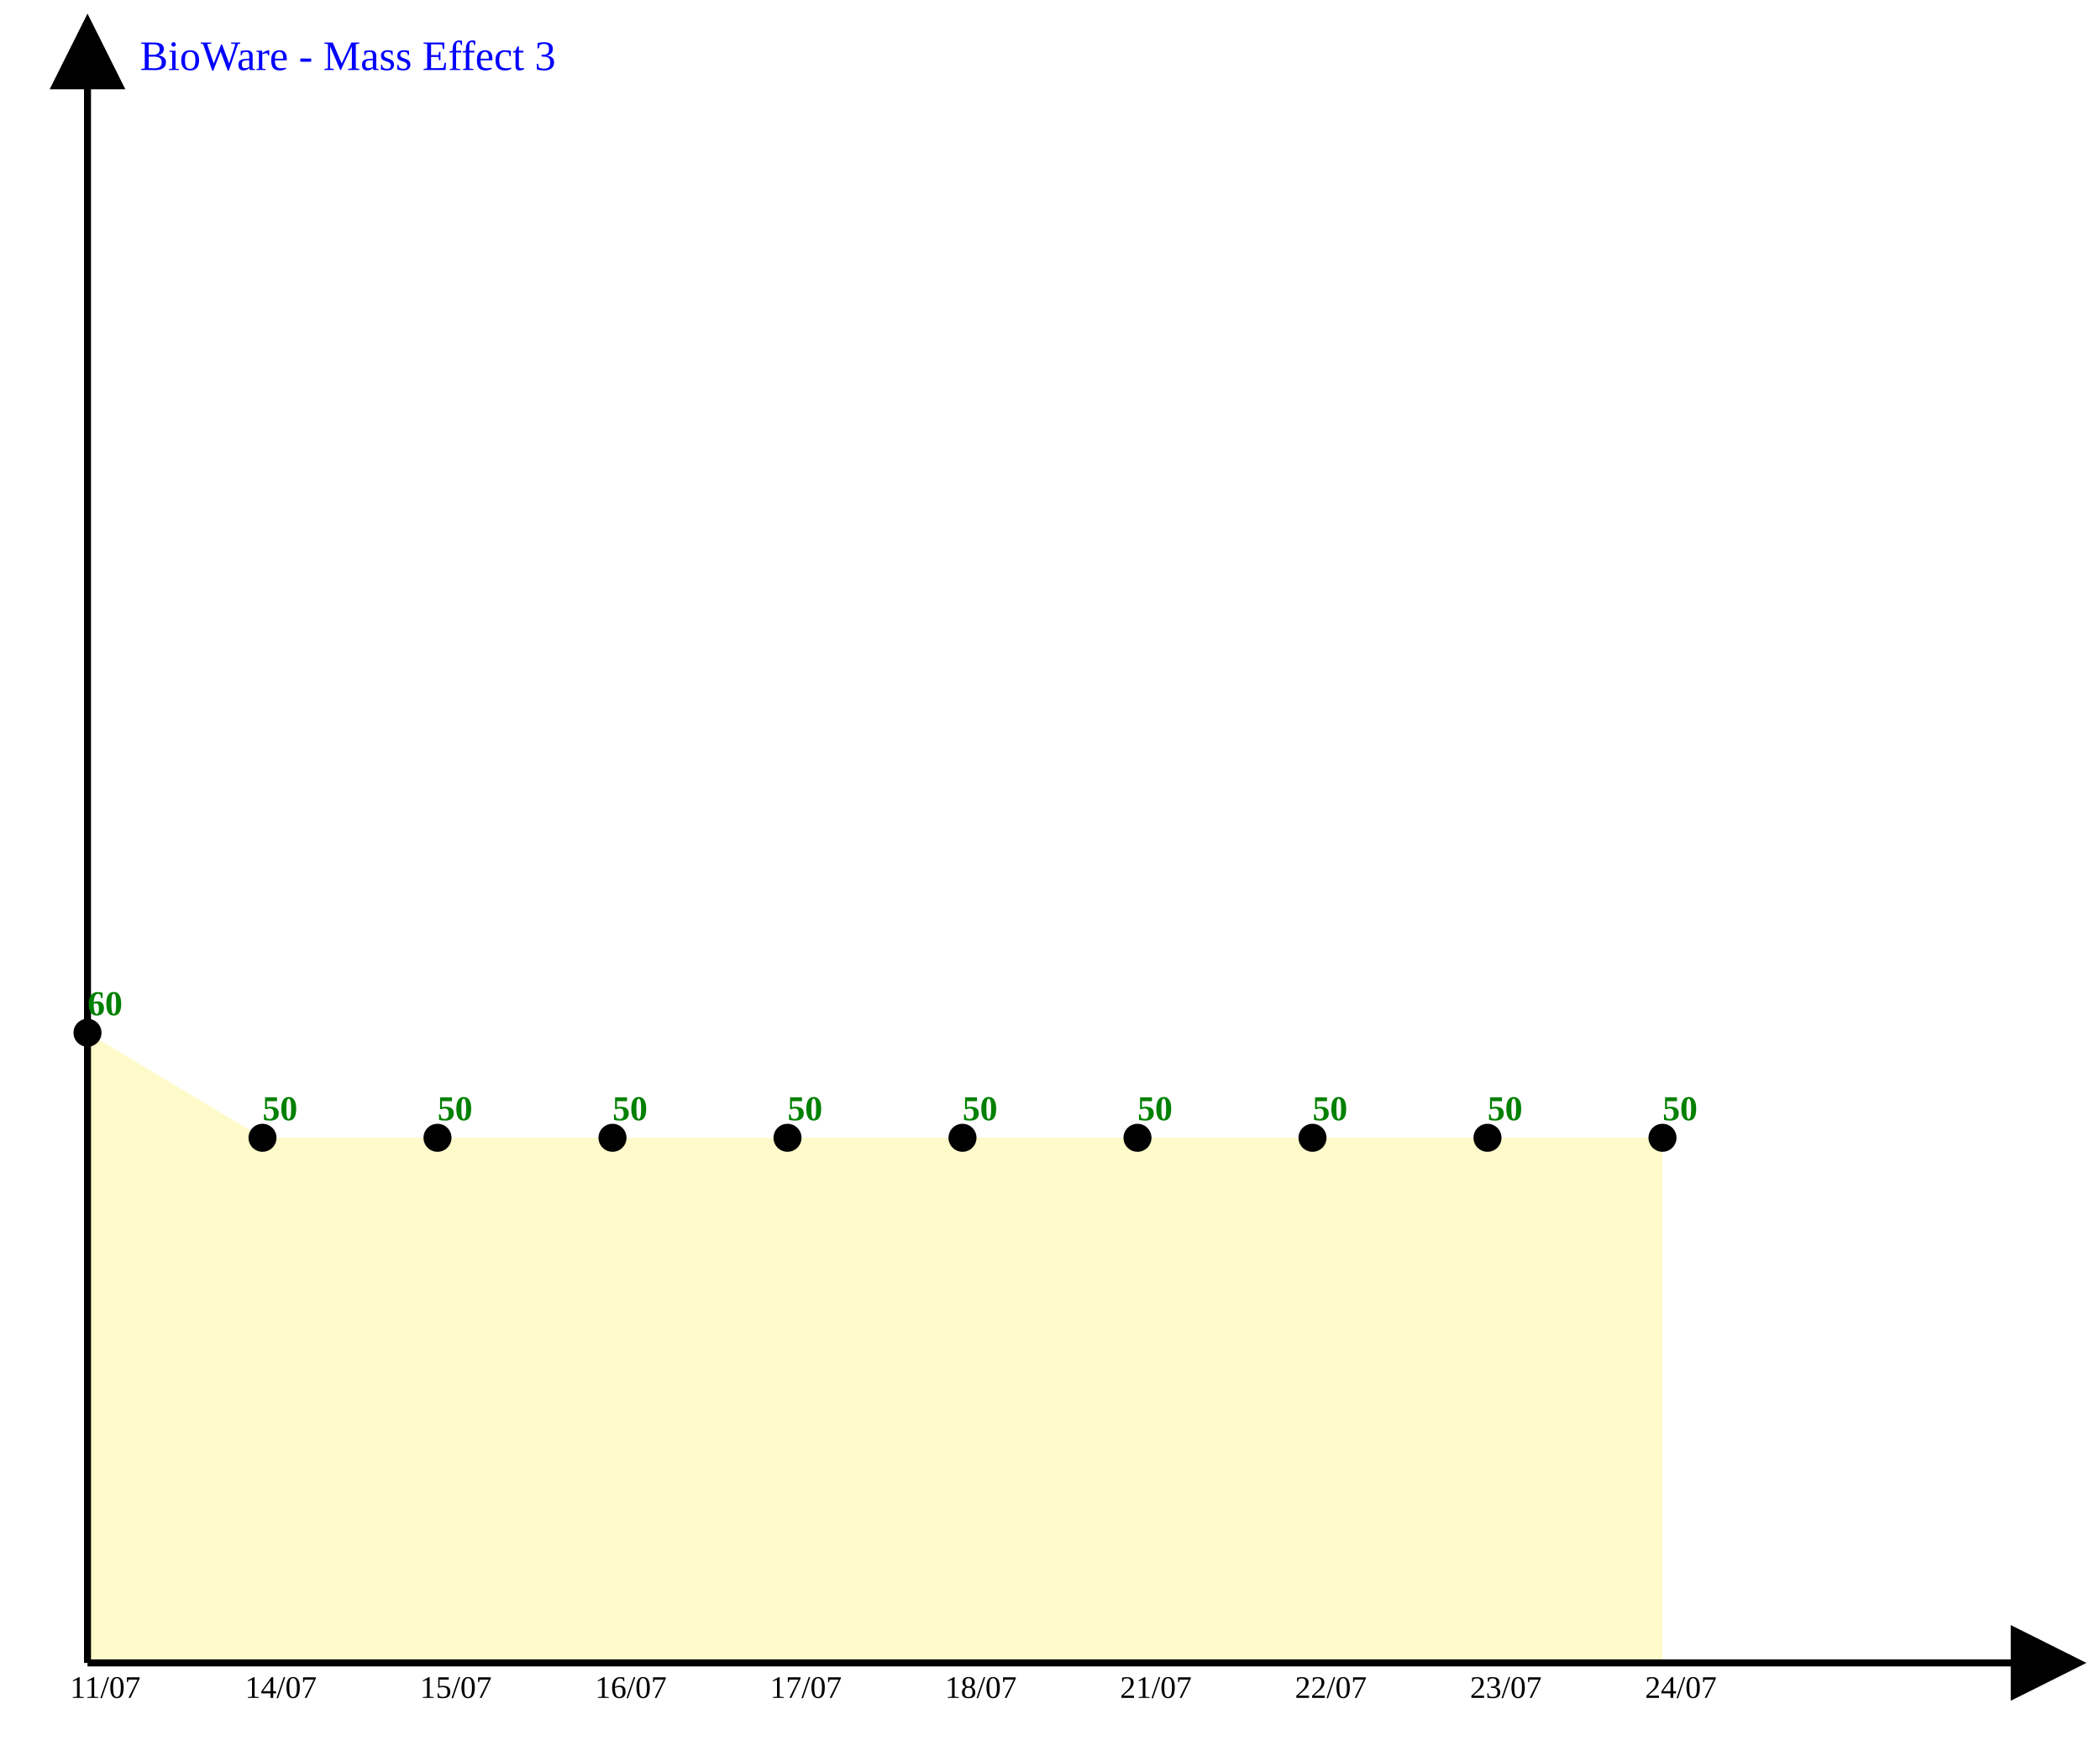
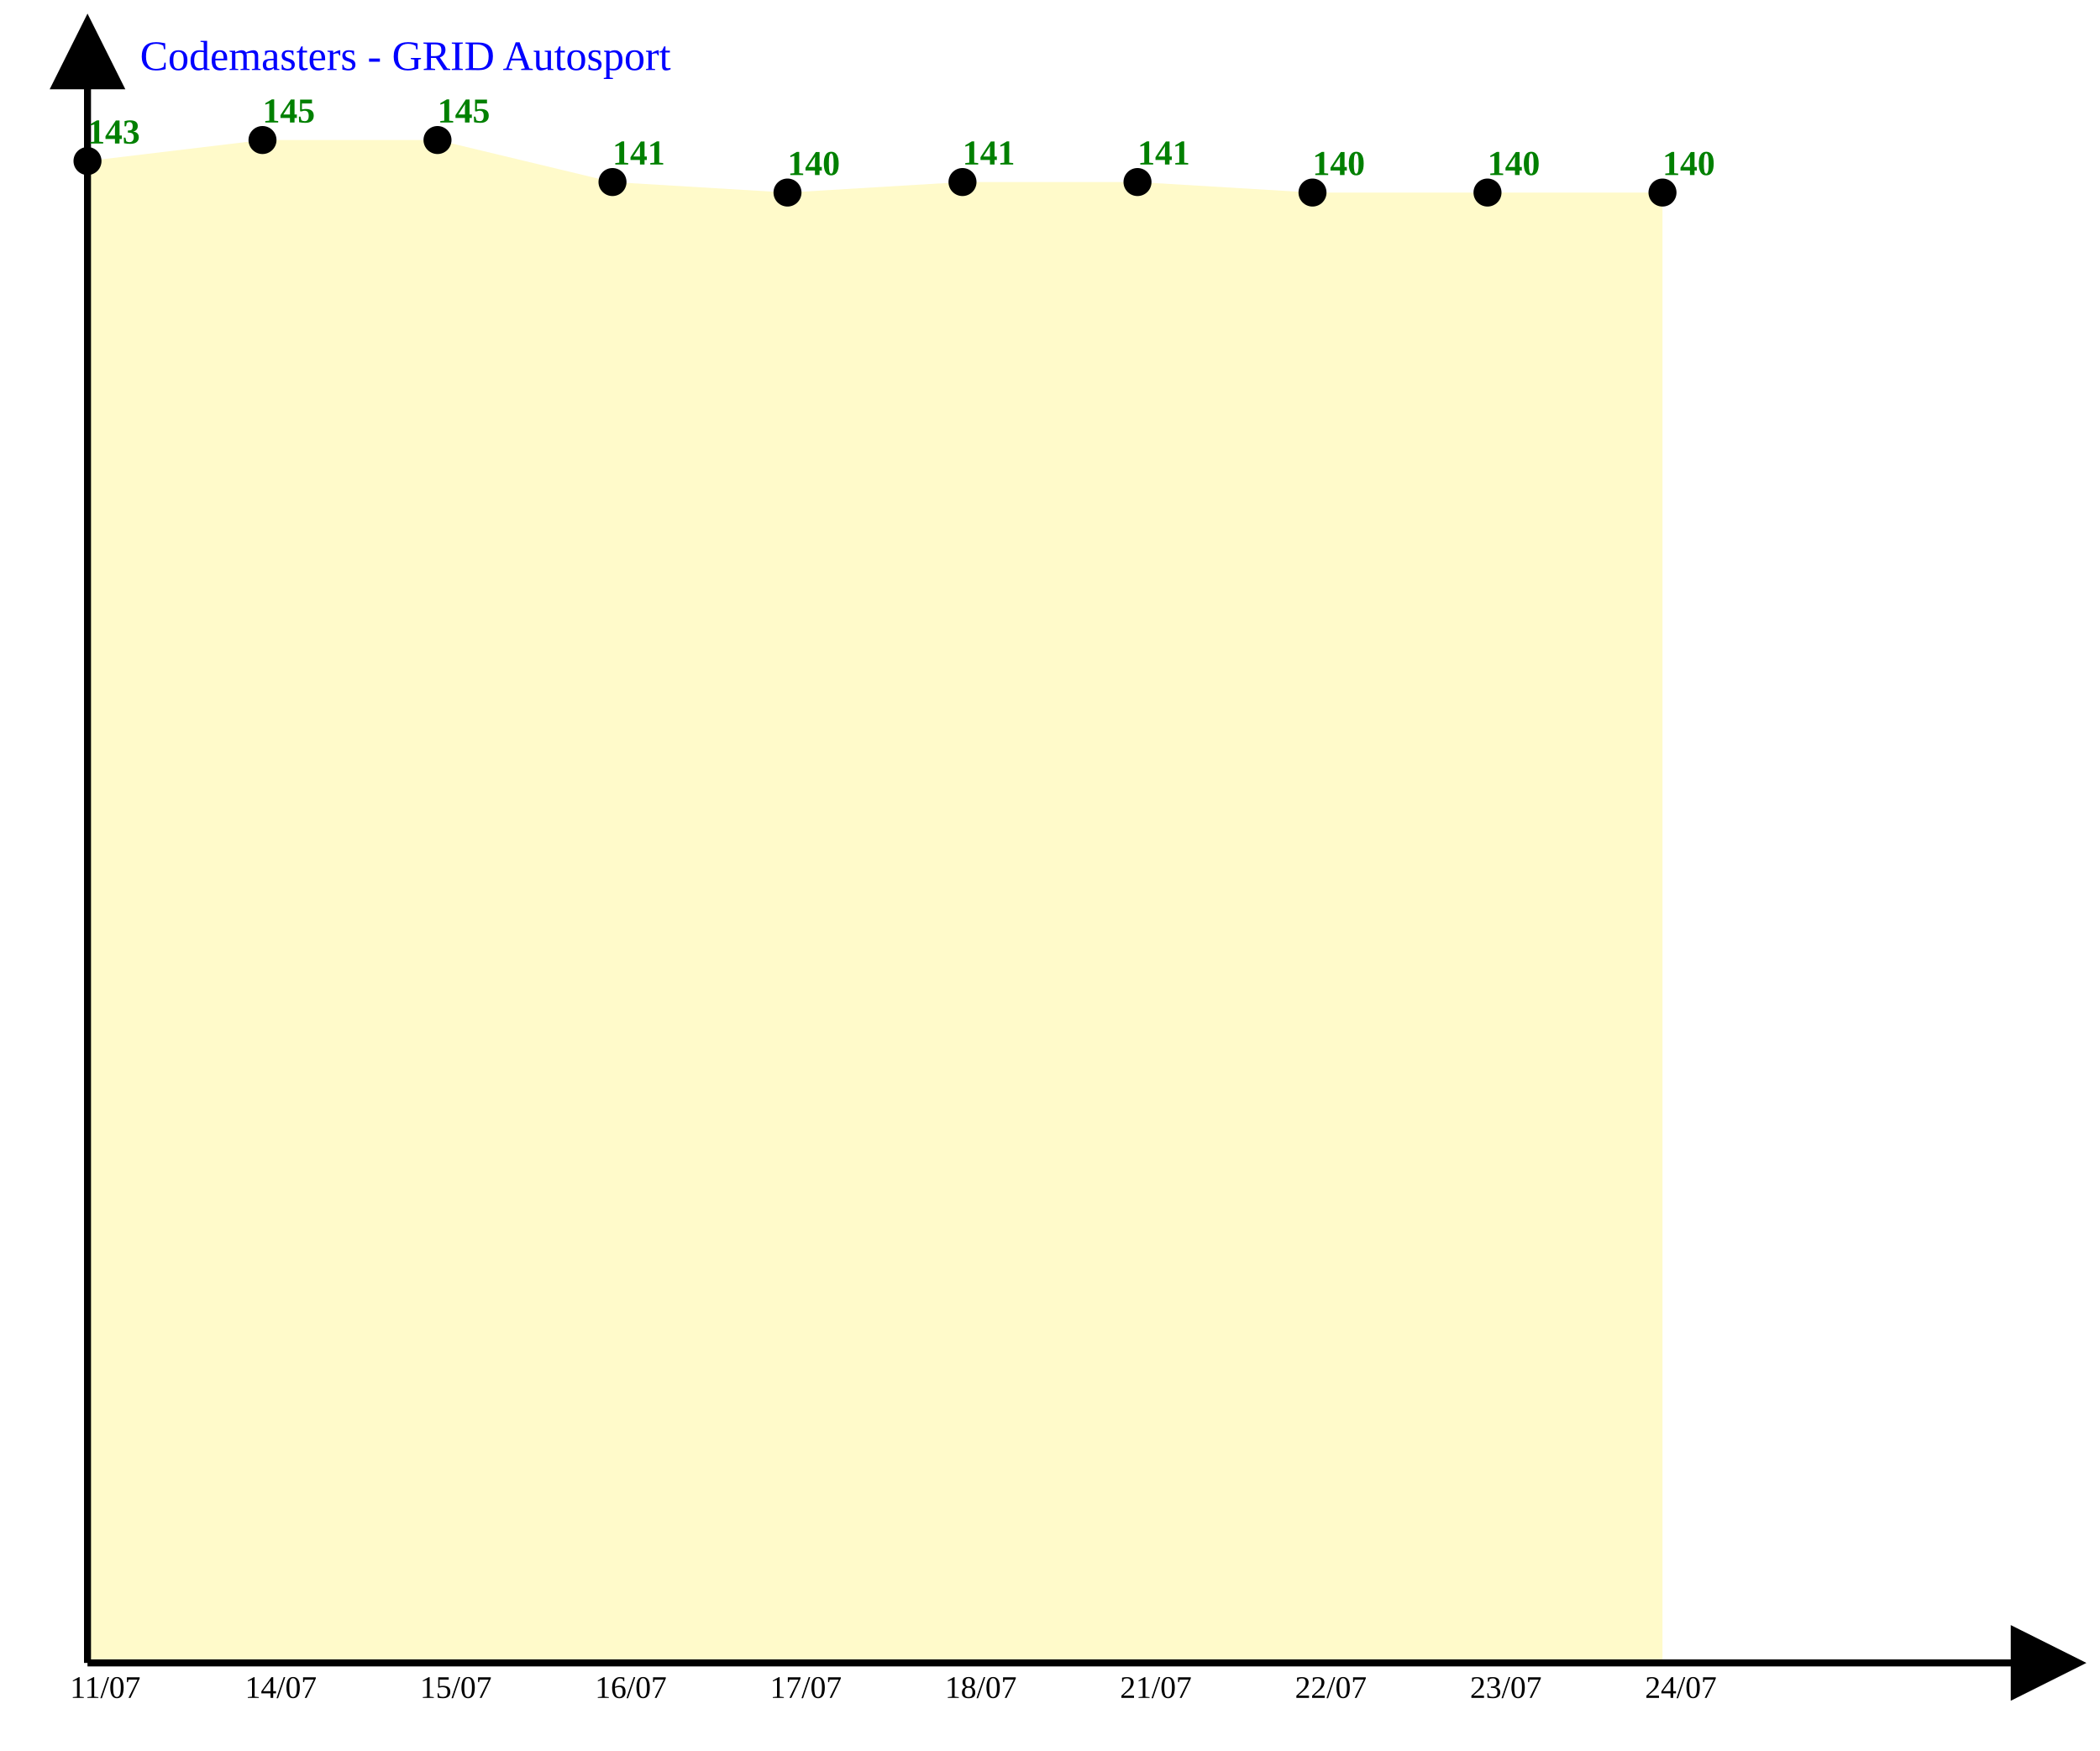
<svg xmlns="http://www.w3.org/2000/svg" xmlns:xlink="http://www.w3.org/1999/xlink" version="1.1" width="600" height="500">
  <defs>
    <g id="antes">
      <line x1="25" y1="475" x2="575" y2="475" stroke-width="2" stroke="black" />
      <polygon points="595,475 575,485 575,465" stroke="black" />
      <line x1="25" y1="475" x2="25" y2="25" stroke-width="2" stroke="black" />
      <polygon points="25,5 35,25 15,25" stroke="black" />
-       <text x="40" y="20" font-family="serif, Liberation Serif, MS Sans Serif" font-size="12" fill="blue">BioWare - Mass Effect 3</text>
-       <circle cx="25" cy="295" r="4" fill="black" stroke="none" stroke-width="0" />
-       <text x="25" y="290" font-family="serif, Liberation Serif, MS Sans Serif" font-weight="bold" font-size="10" fill="green">60</text>
+       <text x="40" y="20" font-family="serif, Liberation Serif, MS Sans Serif" font-size="12" fill="blue">Codemasters - GRID Autosport</text>
+       <circle cx="25" cy="46" r="4" fill="black" stroke="none" stroke-width="0" />
+       <text x="25" y="41" font-family="serif, Liberation Serif, MS Sans Serif" font-weight="bold" font-size="10" fill="green">143</text>
      <text x="20" y="485" font-family="serif, Liberation Serif, MS Sans Serif" font-size="9" fill="black">11/07</text>
-       <circle cx="75" cy="325" r="4" fill="black" stroke="none" stroke-width="0" />
-       <text x="75" y="320" font-family="serif, Liberation Serif, MS Sans Serif" font-weight="bold" font-size="10" fill="green">50</text>
+       <circle cx="75" cy="40" r="4" fill="black" stroke="none" stroke-width="0" />
+       <text x="75" y="35" font-family="serif, Liberation Serif, MS Sans Serif" font-weight="bold" font-size="10" fill="green">145</text>
      <text x="70" y="485" font-family="serif, Liberation Serif, MS Sans Serif" font-size="9" fill="black">14/07</text>
-       <circle cx="125" cy="325" r="4" fill="black" stroke="none" stroke-width="0" />
-       <text x="125" y="320" font-family="serif, Liberation Serif, MS Sans Serif" font-weight="bold" font-size="10" fill="green">50</text>
+       <circle cx="125" cy="40" r="4" fill="black" stroke="none" stroke-width="0" />
+       <text x="125" y="35" font-family="serif, Liberation Serif, MS Sans Serif" font-weight="bold" font-size="10" fill="green">145</text>
      <text x="120" y="485" font-family="serif, Liberation Serif, MS Sans Serif" font-size="9" fill="black">15/07</text>
-       <circle cx="175" cy="325" r="4" fill="black" stroke="none" stroke-width="0" />
-       <text x="175" y="320" font-family="serif, Liberation Serif, MS Sans Serif" font-weight="bold" font-size="10" fill="green">50</text>
+       <circle cx="175" cy="52" r="4" fill="black" stroke="none" stroke-width="0" />
+       <text x="175" y="47" font-family="serif, Liberation Serif, MS Sans Serif" font-weight="bold" font-size="10" fill="green">141</text>
      <text x="170" y="485" font-family="serif, Liberation Serif, MS Sans Serif" font-size="9" fill="black">16/07</text>
-       <circle cx="225" cy="325" r="4" fill="black" stroke="none" stroke-width="0" />
-       <text x="225" y="320" font-family="serif, Liberation Serif, MS Sans Serif" font-weight="bold" font-size="10" fill="green">50</text>
+       <circle cx="225" cy="55" r="4" fill="black" stroke="none" stroke-width="0" />
+       <text x="225" y="50" font-family="serif, Liberation Serif, MS Sans Serif" font-weight="bold" font-size="10" fill="green">140</text>
      <text x="220" y="485" font-family="serif, Liberation Serif, MS Sans Serif" font-size="9" fill="black">17/07</text>
-       <circle cx="275" cy="325" r="4" fill="black" stroke="none" stroke-width="0" />
-       <text x="275" y="320" font-family="serif, Liberation Serif, MS Sans Serif" font-weight="bold" font-size="10" fill="green">50</text>
+       <circle cx="275" cy="52" r="4" fill="black" stroke="none" stroke-width="0" />
+       <text x="275" y="47" font-family="serif, Liberation Serif, MS Sans Serif" font-weight="bold" font-size="10" fill="green">141</text>
      <text x="270" y="485" font-family="serif, Liberation Serif, MS Sans Serif" font-size="9" fill="black">18/07</text>
-       <circle cx="325" cy="325" r="4" fill="black" stroke="none" stroke-width="0" />
-       <text x="325" y="320" font-family="serif, Liberation Serif, MS Sans Serif" font-weight="bold" font-size="10" fill="green">50</text>
+       <circle cx="325" cy="52" r="4" fill="black" stroke="none" stroke-width="0" />
+       <text x="325" y="47" font-family="serif, Liberation Serif, MS Sans Serif" font-weight="bold" font-size="10" fill="green">141</text>
      <text x="320" y="485" font-family="serif, Liberation Serif, MS Sans Serif" font-size="9" fill="black">21/07</text>
-       <circle cx="375" cy="325" r="4" fill="black" stroke="none" stroke-width="0" />
-       <text x="375" y="320" font-family="serif, Liberation Serif, MS Sans Serif" font-weight="bold" font-size="10" fill="green">50</text>
+       <circle cx="375" cy="55" r="4" fill="black" stroke="none" stroke-width="0" />
+       <text x="375" y="50" font-family="serif, Liberation Serif, MS Sans Serif" font-weight="bold" font-size="10" fill="green">140</text>
      <text x="370" y="485" font-family="serif, Liberation Serif, MS Sans Serif" font-size="9" fill="black">22/07</text>
-       <circle cx="425" cy="325" r="4" fill="black" stroke="none" stroke-width="0" />
-       <text x="425" y="320" font-family="serif, Liberation Serif, MS Sans Serif" font-weight="bold" font-size="10" fill="green">50</text>
+       <circle cx="425" cy="55" r="4" fill="black" stroke="none" stroke-width="0" />
+       <text x="425" y="50" font-family="serif, Liberation Serif, MS Sans Serif" font-weight="bold" font-size="10" fill="green">140</text>
      <text x="420" y="485" font-family="serif, Liberation Serif, MS Sans Serif" font-size="9" fill="black">23/07</text>
-       <circle cx="475" cy="325" r="4" fill="black" stroke="none" stroke-width="0" />
-       <text x="475" y="320" font-family="serif, Liberation Serif, MS Sans Serif" font-weight="bold" font-size="10" fill="green">50</text>
+       <circle cx="475" cy="55" r="4" fill="black" stroke="none" stroke-width="0" />
+       <text x="475" y="50" font-family="serif, Liberation Serif, MS Sans Serif" font-weight="bold" font-size="10" fill="green">140</text>
      <text x="470" y="485" font-family="serif, Liberation Serif, MS Sans Serif" font-size="9" fill="black">24/07</text>
    </g>
  </defs>
-   <polygon fill="#FFFACA" stroke-width="0" stroke="red" points="25,295 75,325 125,325 175,325 225,325 275,325 325,325 375,325 425,325 475,325 475,475 25,475" />
+   <polygon fill="#FFFACA" stroke-width="0" stroke="red" points="25,46 75,40 125,40 175,52 225,55 275,52 325,52 375,55 425,55 475,55 475,475 25,475" />
  <use xlink:href="#antes" />
</svg>
